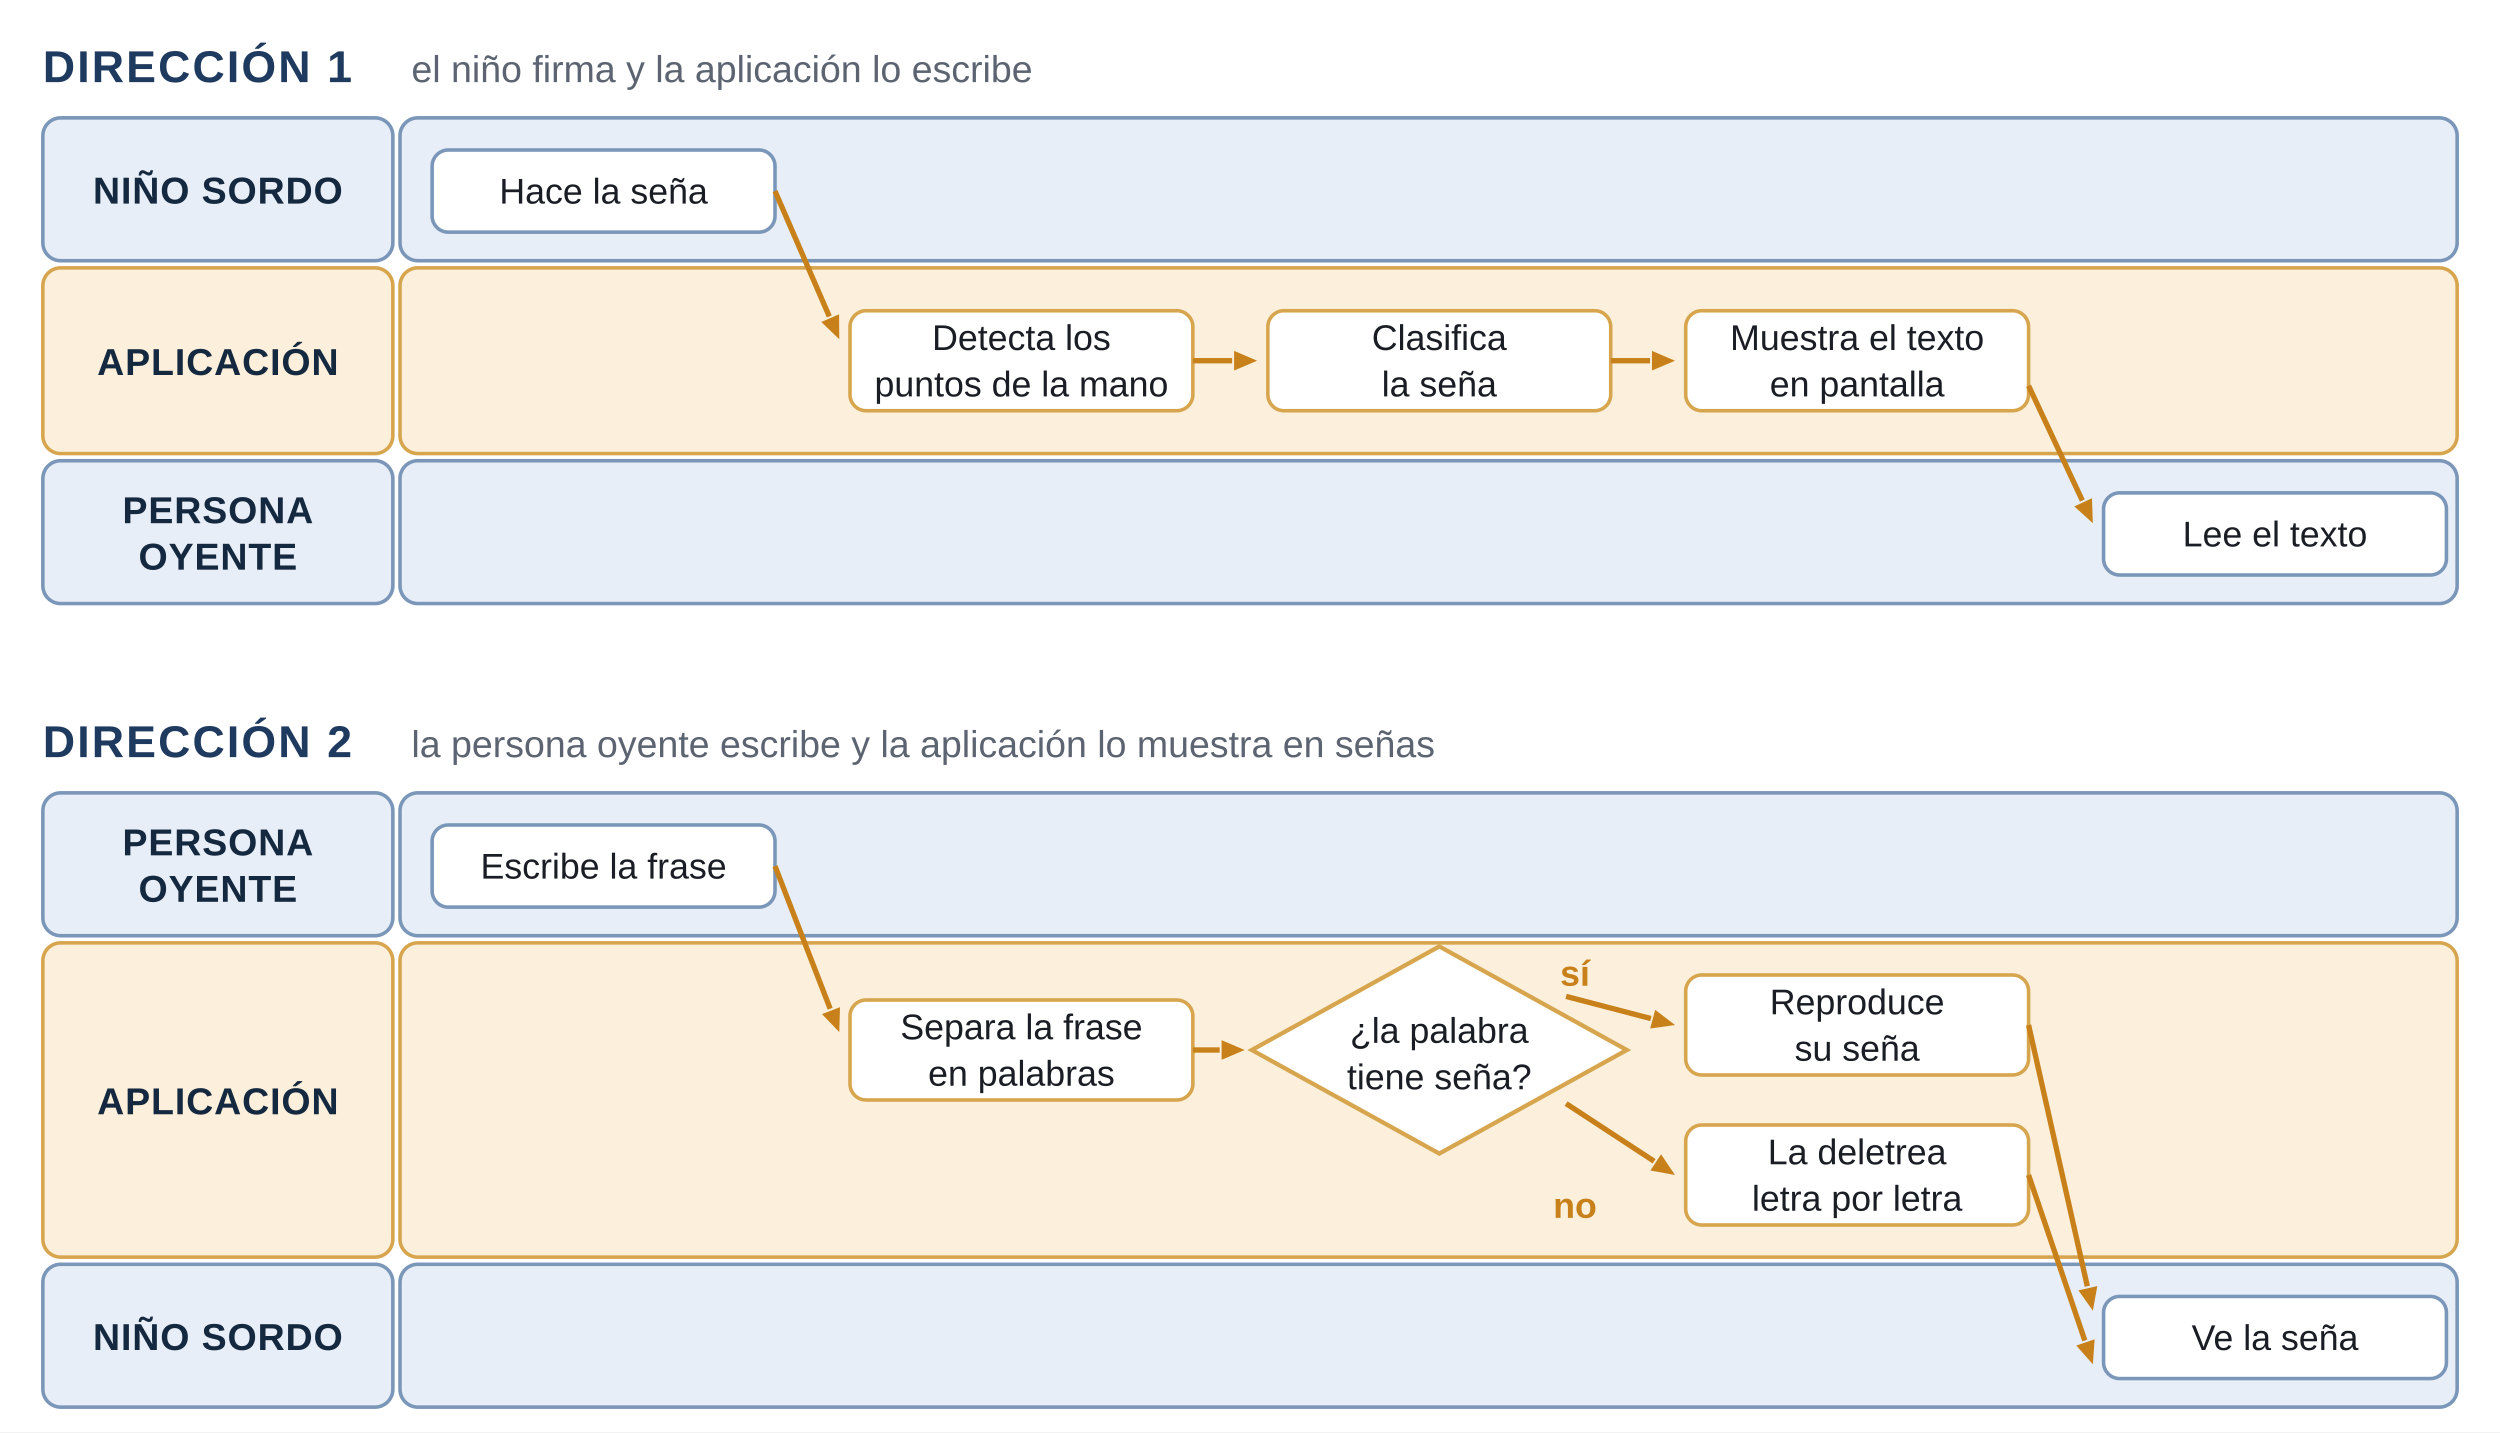
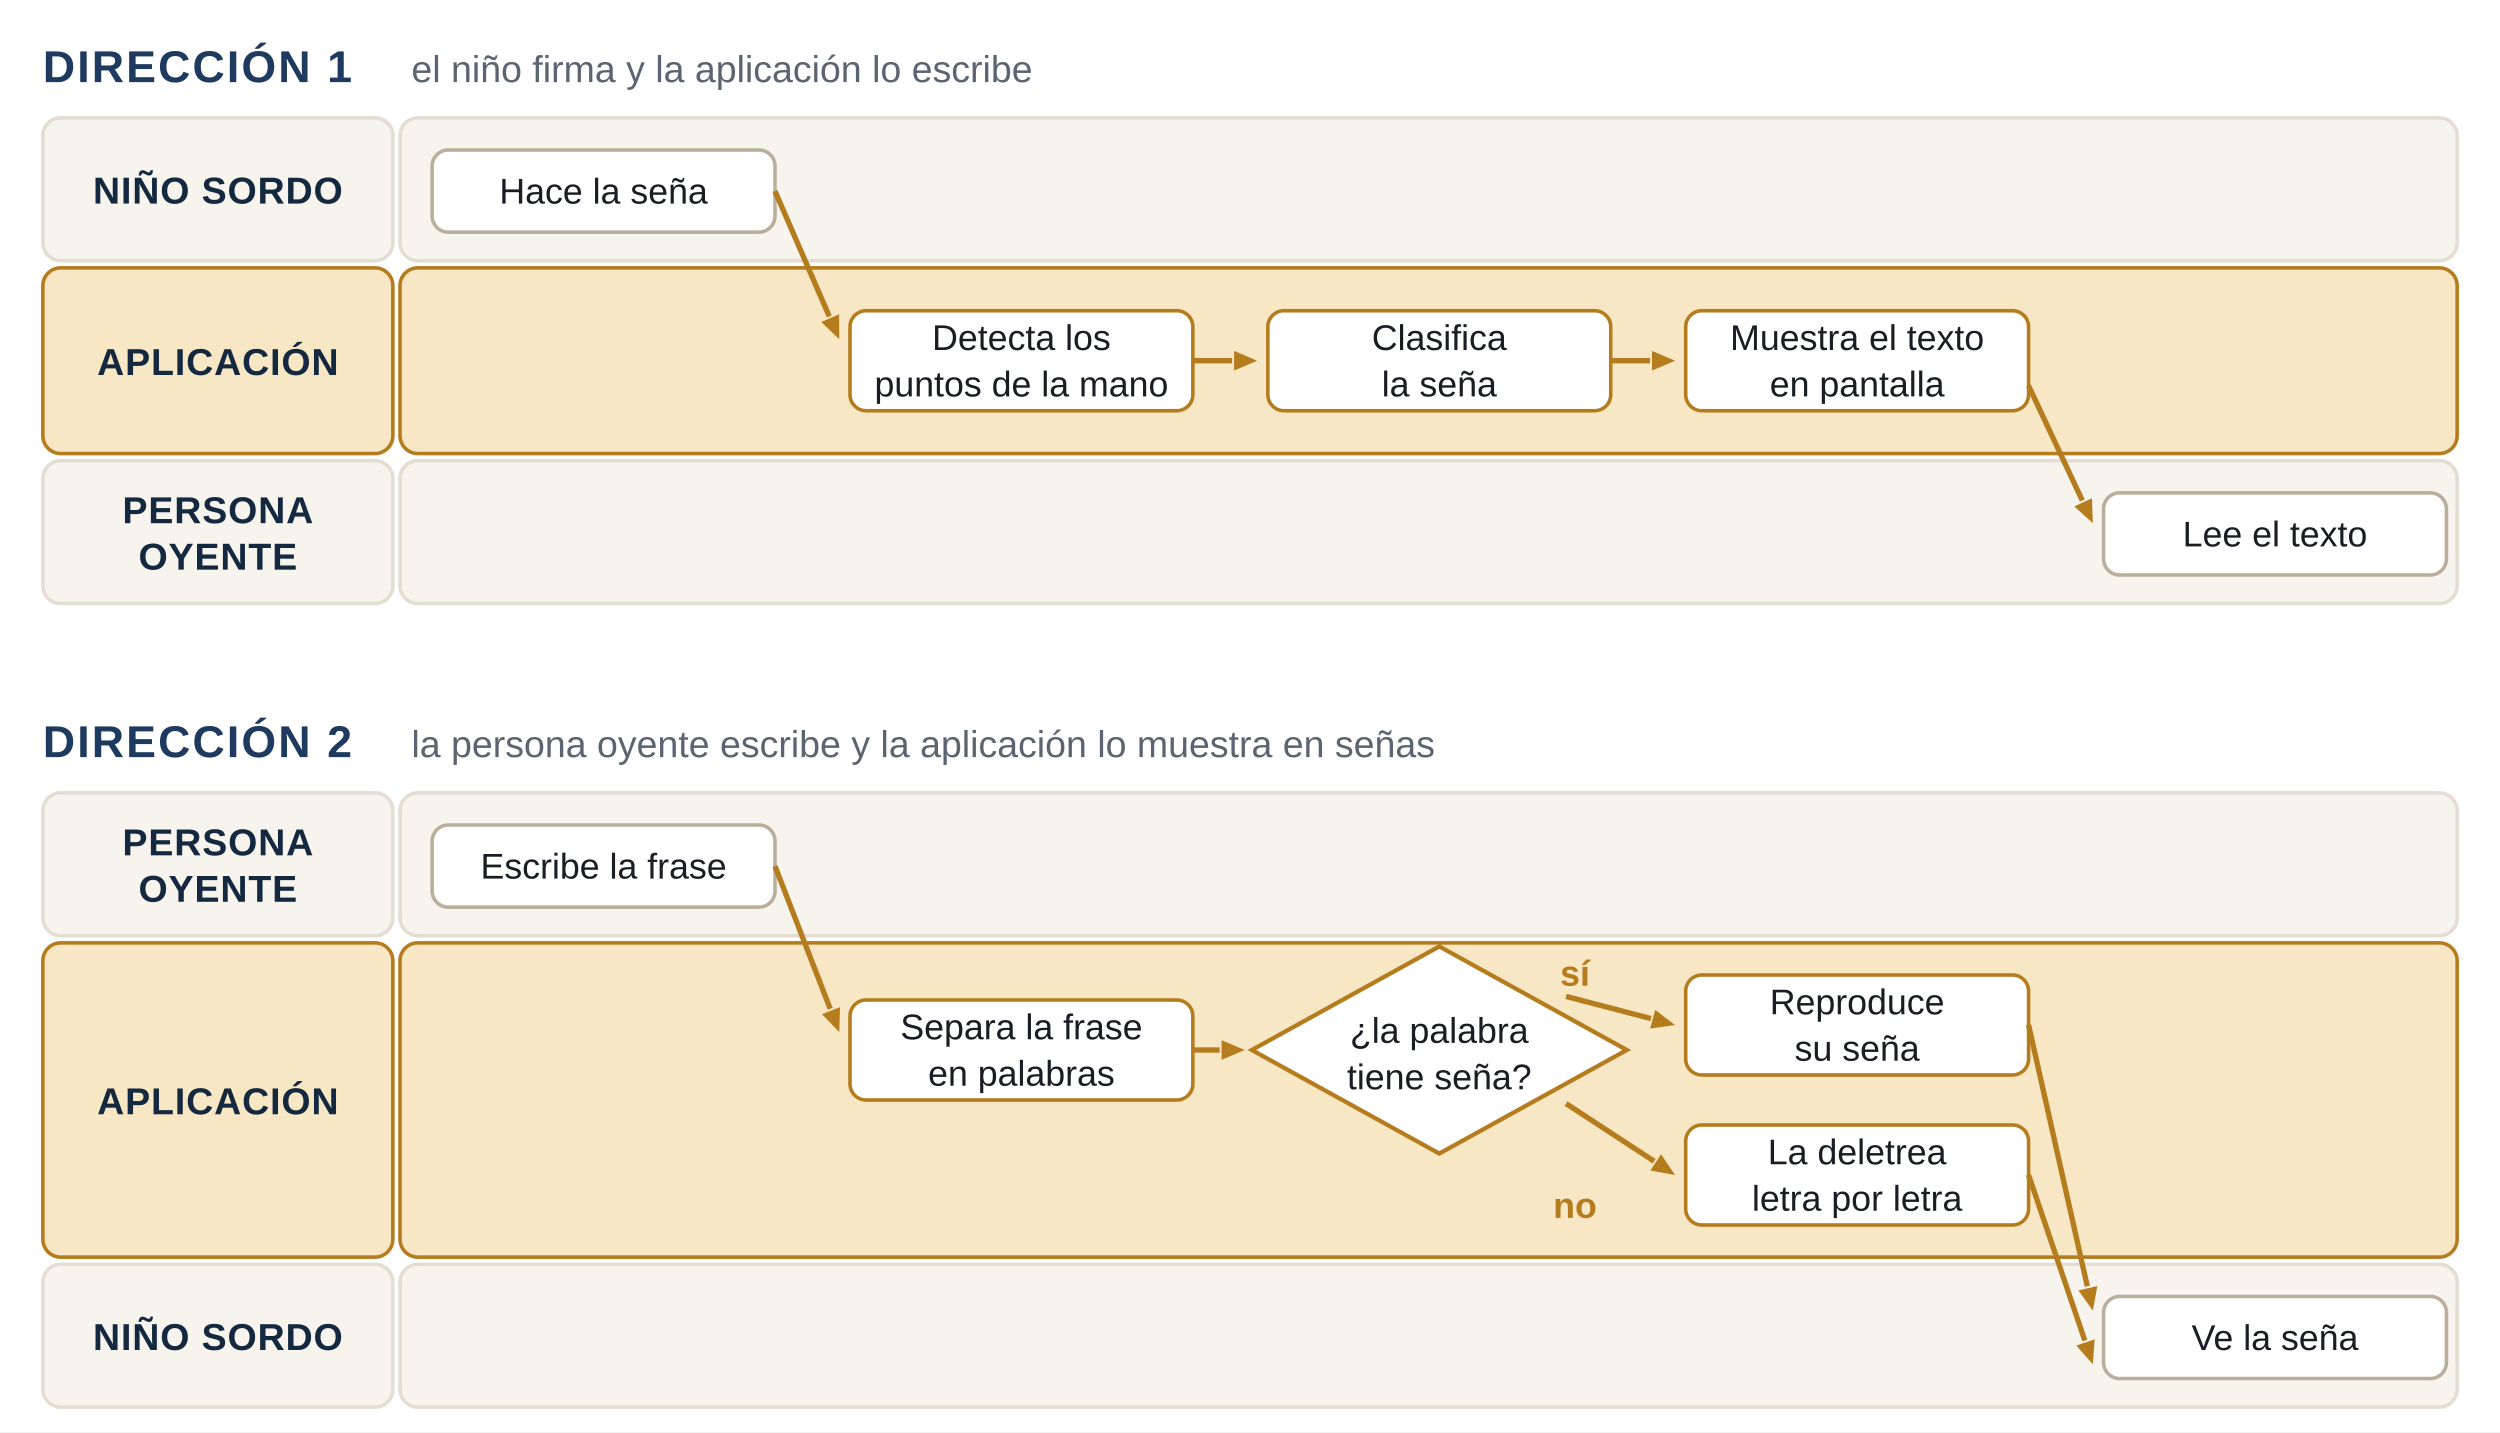
<svg xmlns="http://www.w3.org/2000/svg" viewBox="0 0 1400 802" font-family="Arial, Helvetica, sans-serif">
  <rect x="0" y="0" width="1400" height="802" fill="#ffffff" />
  <text x="24.0" y="46.0" font-size="25" fill="#1F3A5F" font-weight="bold" text-anchor="start" font-style="normal" letter-spacing="1.2">DIRECCIÓN 1</text>
  <text x="230.4" y="46.0" font-size="21" fill="#5C6472" font-weight="normal" text-anchor="start" font-style="normal">el niño firma y la aplicación lo escribe</text>
-   <rect x="24.0" y="66.0" width="196.0" height="80.0" rx="10" fill="#E8EEF7" stroke="#7A96B8" stroke-width="2" />
-   <rect x="224.0" y="66.0" width="1152.0" height="80.0" rx="10" fill="#E8EEF7" stroke="#7A96B8" stroke-width="2" />
+   <rect x="24.0" y="66.0" width="196.0" height="80.0" rx="10" fill="#F7F4EE" stroke="#E3DDD2" stroke-width="2" />
+   <rect x="224.0" y="66.0" width="1152.0" height="80.0" rx="10" fill="#F7F4EE" stroke="#E3DDD2" stroke-width="2" />
  <text x="122.0" y="114.0" font-size="21" fill="#14293F" font-weight="bold" text-anchor="middle" font-style="normal" letter-spacing="0.5">NIÑO SORDO</text>
-   <rect x="24.0" y="150.0" width="196.0" height="104.0" rx="10" fill="#FCF0DC" stroke="#D6A54E" stroke-width="2" />
-   <rect x="224.0" y="150.0" width="1152.0" height="104.0" rx="10" fill="#FCF0DC" stroke="#D6A54E" stroke-width="2" />
+   <rect x="24.0" y="150.0" width="196.0" height="104.0" rx="10" fill="#F8E7C4" stroke="#B57C1E" stroke-width="2" />
+   <rect x="224.0" y="150.0" width="1152.0" height="104.0" rx="10" fill="#F8E7C4" stroke="#B57C1E" stroke-width="2" />
  <text x="122.0" y="210.0" font-size="21" fill="#14293F" font-weight="bold" text-anchor="middle" font-style="normal" letter-spacing="0.5">APLICACIÓN</text>
-   <rect x="24.0" y="258.0" width="196.0" height="80.0" rx="10" fill="#E8EEF7" stroke="#7A96B8" stroke-width="2" />
-   <rect x="224.0" y="258.0" width="1152.0" height="80.0" rx="10" fill="#E8EEF7" stroke="#7A96B8" stroke-width="2" />
+   <rect x="24.0" y="258.0" width="196.0" height="80.0" rx="10" fill="#F7F4EE" stroke="#E3DDD2" stroke-width="2" />
+   <rect x="224.0" y="258.0" width="1152.0" height="80.0" rx="10" fill="#F7F4EE" stroke="#E3DDD2" stroke-width="2" />
  <text x="122.0" y="293.0" font-size="21" fill="#14293F" font-weight="bold" text-anchor="middle" font-style="normal" letter-spacing="0.5">PERSONA</text>
  <text x="122.0" y="319.0" font-size="21" fill="#14293F" font-weight="bold" text-anchor="middle" font-style="normal" letter-spacing="0.5">OYENTE</text>
-   <rect x="242.0" y="84.0" width="192.0" height="46.0" rx="9" fill="#ffffff" stroke="#7A96B8" stroke-width="2" />
+   <rect x="242.0" y="84.0" width="192.0" height="46.0" rx="9" fill="#ffffff" stroke="#B9AF9C" stroke-width="2" />
  <text x="338.0" y="114.0" font-size="20" fill="#1A1D24" font-weight="normal" text-anchor="middle" font-style="normal">Hace la seña</text>
-   <rect x="476.0" y="174.0" width="192.0" height="56.0" rx="9" fill="#ffffff" stroke="#D6A54E" stroke-width="2" />
+   <rect x="476.0" y="174.0" width="192.0" height="56.0" rx="9" fill="#ffffff" stroke="#B57C1E" stroke-width="2" />
  <text x="572.0" y="196.0" font-size="20" fill="#1A1D24" font-weight="normal" text-anchor="middle" font-style="normal">Detecta los</text>
  <text x="572.0" y="222.0" font-size="20" fill="#1A1D24" font-weight="normal" text-anchor="middle" font-style="normal">puntos de la mano</text>
-   <rect x="710.0" y="174.0" width="192.0" height="56.0" rx="9" fill="#ffffff" stroke="#D6A54E" stroke-width="2" />
+   <rect x="710.0" y="174.0" width="192.0" height="56.0" rx="9" fill="#ffffff" stroke="#B57C1E" stroke-width="2" />
  <text x="806.0" y="196.0" font-size="20" fill="#1A1D24" font-weight="normal" text-anchor="middle" font-style="normal">Clasifica</text>
  <text x="806.0" y="222.0" font-size="20" fill="#1A1D24" font-weight="normal" text-anchor="middle" font-style="normal">la seña</text>
-   <rect x="944.0" y="174.0" width="192.0" height="56.0" rx="9" fill="#ffffff" stroke="#D6A54E" stroke-width="2" />
+   <rect x="944.0" y="174.0" width="192.0" height="56.0" rx="9" fill="#ffffff" stroke="#B57C1E" stroke-width="2" />
  <text x="1040.0" y="196.0" font-size="20" fill="#1A1D24" font-weight="normal" text-anchor="middle" font-style="normal">Muestra el texto</text>
  <text x="1040.0" y="222.0" font-size="20" fill="#1A1D24" font-weight="normal" text-anchor="middle" font-style="normal">en pantalla</text>
-   <rect x="1178.0" y="276.0" width="192.0" height="46.0" rx="9" fill="#ffffff" stroke="#7A96B8" stroke-width="2" />
+   <rect x="1178.0" y="276.0" width="192.0" height="46.0" rx="9" fill="#ffffff" stroke="#B9AF9C" stroke-width="2" />
  <text x="1274.0" y="306.0" font-size="20" fill="#1A1D24" font-weight="normal" text-anchor="middle" font-style="normal">Lee el texto</text>
-   <line x1="434.0" y1="107.0" x2="464.4" y2="177.2" stroke="#C8811A" stroke-width="3" />
-   <path d="M 470.0 190.0 L 459.9 180.3 L 469.9 176.0 z" fill="#C8811A" />
-   <line x1="668.0" y1="202.0" x2="690.0" y2="202.0" stroke="#C8811A" stroke-width="3" />
-   <path d="M 704.0 202.0 L 691.1 207.5 L 691.1 196.5 z" fill="#C8811A" />
-   <line x1="902.0" y1="202.0" x2="924.0" y2="202.0" stroke="#C8811A" stroke-width="3" />
-   <path d="M 938.0 202.0 L 925.1 207.5 L 925.1 196.5 z" fill="#C8811A" />
-   <line x1="1136.0" y1="216.0" x2="1166.1" y2="280.3" stroke="#C8811A" stroke-width="3" />
-   <path d="M 1172.0 293.0 L 1161.6 283.6 L 1171.5 279.0 z" fill="#C8811A" />
+   <line x1="434.0" y1="107.0" x2="464.4" y2="177.2" stroke="#B57C1E" stroke-width="3" />
+   <path d="M 470.0 190.0 L 459.9 180.3 L 469.9 176.0 z" fill="#B57C1E" />
+   <line x1="668.0" y1="202.0" x2="690.0" y2="202.0" stroke="#B57C1E" stroke-width="3" />
+   <path d="M 704.0 202.0 L 691.1 207.5 L 691.1 196.5 z" fill="#B57C1E" />
+   <line x1="902.0" y1="202.0" x2="924.0" y2="202.0" stroke="#B57C1E" stroke-width="3" />
+   <path d="M 938.0 202.0 L 925.1 207.5 L 925.1 196.5 z" fill="#B57C1E" />
+   <line x1="1136.0" y1="216.0" x2="1166.1" y2="280.3" stroke="#B57C1E" stroke-width="3" />
+   <path d="M 1172.0 293.0 L 1161.6 283.6 L 1171.5 279.0 z" fill="#B57C1E" />
  <text x="24.0" y="424.0" font-size="25" fill="#1F3A5F" font-weight="bold" text-anchor="start" font-style="normal" letter-spacing="1.2">DIRECCIÓN 2</text>
  <text x="230.4" y="424.0" font-size="21" fill="#5C6472" font-weight="normal" text-anchor="start" font-style="normal">la persona oyente escribe y la aplicación lo muestra en señas</text>
-   <rect x="24.0" y="444.0" width="196.0" height="80.0" rx="10" fill="#E8EEF7" stroke="#7A96B8" stroke-width="2" />
-   <rect x="224.0" y="444.0" width="1152.0" height="80.0" rx="10" fill="#E8EEF7" stroke="#7A96B8" stroke-width="2" />
+   <rect x="24.0" y="444.0" width="196.0" height="80.0" rx="10" fill="#F7F4EE" stroke="#E3DDD2" stroke-width="2" />
+   <rect x="224.0" y="444.0" width="1152.0" height="80.0" rx="10" fill="#F7F4EE" stroke="#E3DDD2" stroke-width="2" />
  <text x="122.0" y="479.0" font-size="21" fill="#14293F" font-weight="bold" text-anchor="middle" font-style="normal" letter-spacing="0.5">PERSONA</text>
  <text x="122.0" y="505.0" font-size="21" fill="#14293F" font-weight="bold" text-anchor="middle" font-style="normal" letter-spacing="0.5">OYENTE</text>
-   <rect x="24.0" y="528.0" width="196.0" height="176.0" rx="10" fill="#FCF0DC" stroke="#D6A54E" stroke-width="2" />
-   <rect x="224.0" y="528.0" width="1152.0" height="176.0" rx="10" fill="#FCF0DC" stroke="#D6A54E" stroke-width="2" />
+   <rect x="24.0" y="528.0" width="196.0" height="176.0" rx="10" fill="#F8E7C4" stroke="#B57C1E" stroke-width="2" />
+   <rect x="224.0" y="528.0" width="1152.0" height="176.0" rx="10" fill="#F8E7C4" stroke="#B57C1E" stroke-width="2" />
  <text x="122.0" y="624.0" font-size="21" fill="#14293F" font-weight="bold" text-anchor="middle" font-style="normal" letter-spacing="0.5">APLICACIÓN</text>
-   <rect x="24.0" y="708.0" width="196.0" height="80.0" rx="10" fill="#E8EEF7" stroke="#7A96B8" stroke-width="2" />
-   <rect x="224.0" y="708.0" width="1152.0" height="80.0" rx="10" fill="#E8EEF7" stroke="#7A96B8" stroke-width="2" />
+   <rect x="24.0" y="708.0" width="196.0" height="80.0" rx="10" fill="#F7F4EE" stroke="#E3DDD2" stroke-width="2" />
+   <rect x="224.0" y="708.0" width="1152.0" height="80.0" rx="10" fill="#F7F4EE" stroke="#E3DDD2" stroke-width="2" />
  <text x="122.0" y="756.0" font-size="21" fill="#14293F" font-weight="bold" text-anchor="middle" font-style="normal" letter-spacing="0.5">NIÑO SORDO</text>
-   <rect x="242.0" y="462.0" width="192.0" height="46.0" rx="9" fill="#ffffff" stroke="#7A96B8" stroke-width="2" />
+   <rect x="242.0" y="462.0" width="192.0" height="46.0" rx="9" fill="#ffffff" stroke="#B9AF9C" stroke-width="2" />
  <text x="338.0" y="492.0" font-size="20" fill="#1A1D24" font-weight="normal" text-anchor="middle" font-style="normal">Escribe la frase</text>
-   <rect x="476.0" y="560.0" width="192.0" height="56.0" rx="9" fill="#ffffff" stroke="#D6A54E" stroke-width="2" />
+   <rect x="476.0" y="560.0" width="192.0" height="56.0" rx="9" fill="#ffffff" stroke="#B57C1E" stroke-width="2" />
  <text x="572.0" y="582.0" font-size="20" fill="#1A1D24" font-weight="normal" text-anchor="middle" font-style="normal">Separa la frase</text>
  <text x="572.0" y="608.0" font-size="20" fill="#1A1D24" font-weight="normal" text-anchor="middle" font-style="normal">en palabras</text>
-   <path d="M 806.0 530.0 L 911.0 588 L 806.0 646.0 L 701.0 588 z" fill="#ffffff" stroke="#D6A54E" stroke-width="2.4" />
+   <path d="M 806.0 530.0 L 911.0 588 L 806.0 646.0 L 701.0 588 z" fill="#ffffff" stroke="#B57C1E" stroke-width="2.4" />
  <text x="806.0" y="584.0" font-size="20" fill="#1A1D24" font-weight="normal" text-anchor="middle" font-style="normal">¿la palabra</text>
  <text x="806.0" y="610.0" font-size="20" fill="#1A1D24" font-weight="normal" text-anchor="middle" font-style="normal">tiene seña?</text>
-   <rect x="944.0" y="546.0" width="192.0" height="56.0" rx="9" fill="#ffffff" stroke="#D6A54E" stroke-width="2" />
+   <rect x="944.0" y="546.0" width="192.0" height="56.0" rx="9" fill="#ffffff" stroke="#B57C1E" stroke-width="2" />
  <text x="1040.0" y="568.0" font-size="20" fill="#1A1D24" font-weight="normal" text-anchor="middle" font-style="normal">Reproduce</text>
  <text x="1040.0" y="594.0" font-size="20" fill="#1A1D24" font-weight="normal" text-anchor="middle" font-style="normal">su seña</text>
-   <rect x="944.0" y="630.0" width="192.0" height="56.0" rx="9" fill="#ffffff" stroke="#D6A54E" stroke-width="2" />
+   <rect x="944.0" y="630.0" width="192.0" height="56.0" rx="9" fill="#ffffff" stroke="#B57C1E" stroke-width="2" />
  <text x="1040.0" y="652.0" font-size="20" fill="#1A1D24" font-weight="normal" text-anchor="middle" font-style="normal">La deletrea</text>
  <text x="1040.0" y="678.0" font-size="20" fill="#1A1D24" font-weight="normal" text-anchor="middle" font-style="normal">letra por letra</text>
-   <rect x="1178.0" y="726.0" width="192.0" height="46.0" rx="9" fill="#ffffff" stroke="#7A96B8" stroke-width="2" />
+   <rect x="1178.0" y="726.0" width="192.0" height="46.0" rx="9" fill="#ffffff" stroke="#B9AF9C" stroke-width="2" />
  <text x="1274.0" y="756.0" font-size="20" fill="#1A1D24" font-weight="normal" text-anchor="middle" font-style="normal">Ve la seña</text>
-   <line x1="434.0" y1="485.0" x2="464.9" y2="564.9" stroke="#C8811A" stroke-width="3" />
-   <path d="M 470.0 578.0 L 460.3 567.9 L 470.4 564.0 z" fill="#C8811A" />
-   <line x1="668.0" y1="588.0" x2="683.0" y2="588.0" stroke="#C8811A" stroke-width="3" />
-   <path d="M 697.0 588.0 L 684.1 593.5 L 684.1 582.5 z" fill="#C8811A" />
-   <line x1="877.0" y1="558.0" x2="924.5" y2="570.4" stroke="#C8811A" stroke-width="3" />
-   <path d="M 938.0 574.0 L 924.1 576.0 L 926.9 565.5 z" fill="#C8811A" />
-   <line x1="877.0" y1="618.0" x2="926.3" y2="650.3" stroke="#C8811A" stroke-width="3" />
-   <path d="M 938.0 658.0 L 924.2 655.5 L 930.2 646.4 z" fill="#C8811A" />
-   <text x="882.0" y="552.0" font-size="20" fill="#C8811A" font-weight="bold" text-anchor="middle" font-style="normal">sí</text>
-   <text x="882.0" y="682.0" font-size="20" fill="#C8811A" font-weight="bold" text-anchor="middle" font-style="normal">no</text>
-   <line x1="1136.0" y1="574.0" x2="1168.9" y2="720.3" stroke="#C8811A" stroke-width="3" />
-   <path d="M 1172.0 734.0 L 1163.9 722.6 L 1174.5 720.2 z" fill="#C8811A" />
-   <line x1="1136.0" y1="658.0" x2="1167.5" y2="750.7" stroke="#C8811A" stroke-width="3" />
-   <path d="M 1172.0 764.0 L 1162.7 753.5 L 1173.0 750.0 z" fill="#C8811A" />
+   <line x1="434.0" y1="485.0" x2="464.9" y2="564.9" stroke="#B57C1E" stroke-width="3" />
+   <path d="M 470.0 578.0 L 460.3 567.9 L 470.4 564.0 z" fill="#B57C1E" />
+   <line x1="668.0" y1="588.0" x2="683.0" y2="588.0" stroke="#B57C1E" stroke-width="3" />
+   <path d="M 697.0 588.0 L 684.1 593.5 L 684.1 582.5 z" fill="#B57C1E" />
+   <line x1="877.0" y1="558.0" x2="924.5" y2="570.4" stroke="#B57C1E" stroke-width="3" />
+   <path d="M 938.0 574.0 L 924.1 576.0 L 926.9 565.5 z" fill="#B57C1E" />
+   <line x1="877.0" y1="618.0" x2="926.3" y2="650.3" stroke="#B57C1E" stroke-width="3" />
+   <path d="M 938.0 658.0 L 924.2 655.5 L 930.2 646.4 z" fill="#B57C1E" />
+   <text x="882.0" y="552.0" font-size="20" fill="#B57C1E" font-weight="bold" text-anchor="middle" font-style="normal">sí</text>
+   <text x="882.0" y="682.0" font-size="20" fill="#B57C1E" font-weight="bold" text-anchor="middle" font-style="normal">no</text>
+   <line x1="1136.0" y1="574.0" x2="1168.9" y2="720.3" stroke="#B57C1E" stroke-width="3" />
+   <path d="M 1172.0 734.0 L 1163.9 722.6 L 1174.5 720.2 z" fill="#B57C1E" />
+   <line x1="1136.0" y1="658.0" x2="1167.5" y2="750.7" stroke="#B57C1E" stroke-width="3" />
+   <path d="M 1172.0 764.0 L 1162.7 753.5 L 1173.0 750.0 z" fill="#B57C1E" />
</svg>
